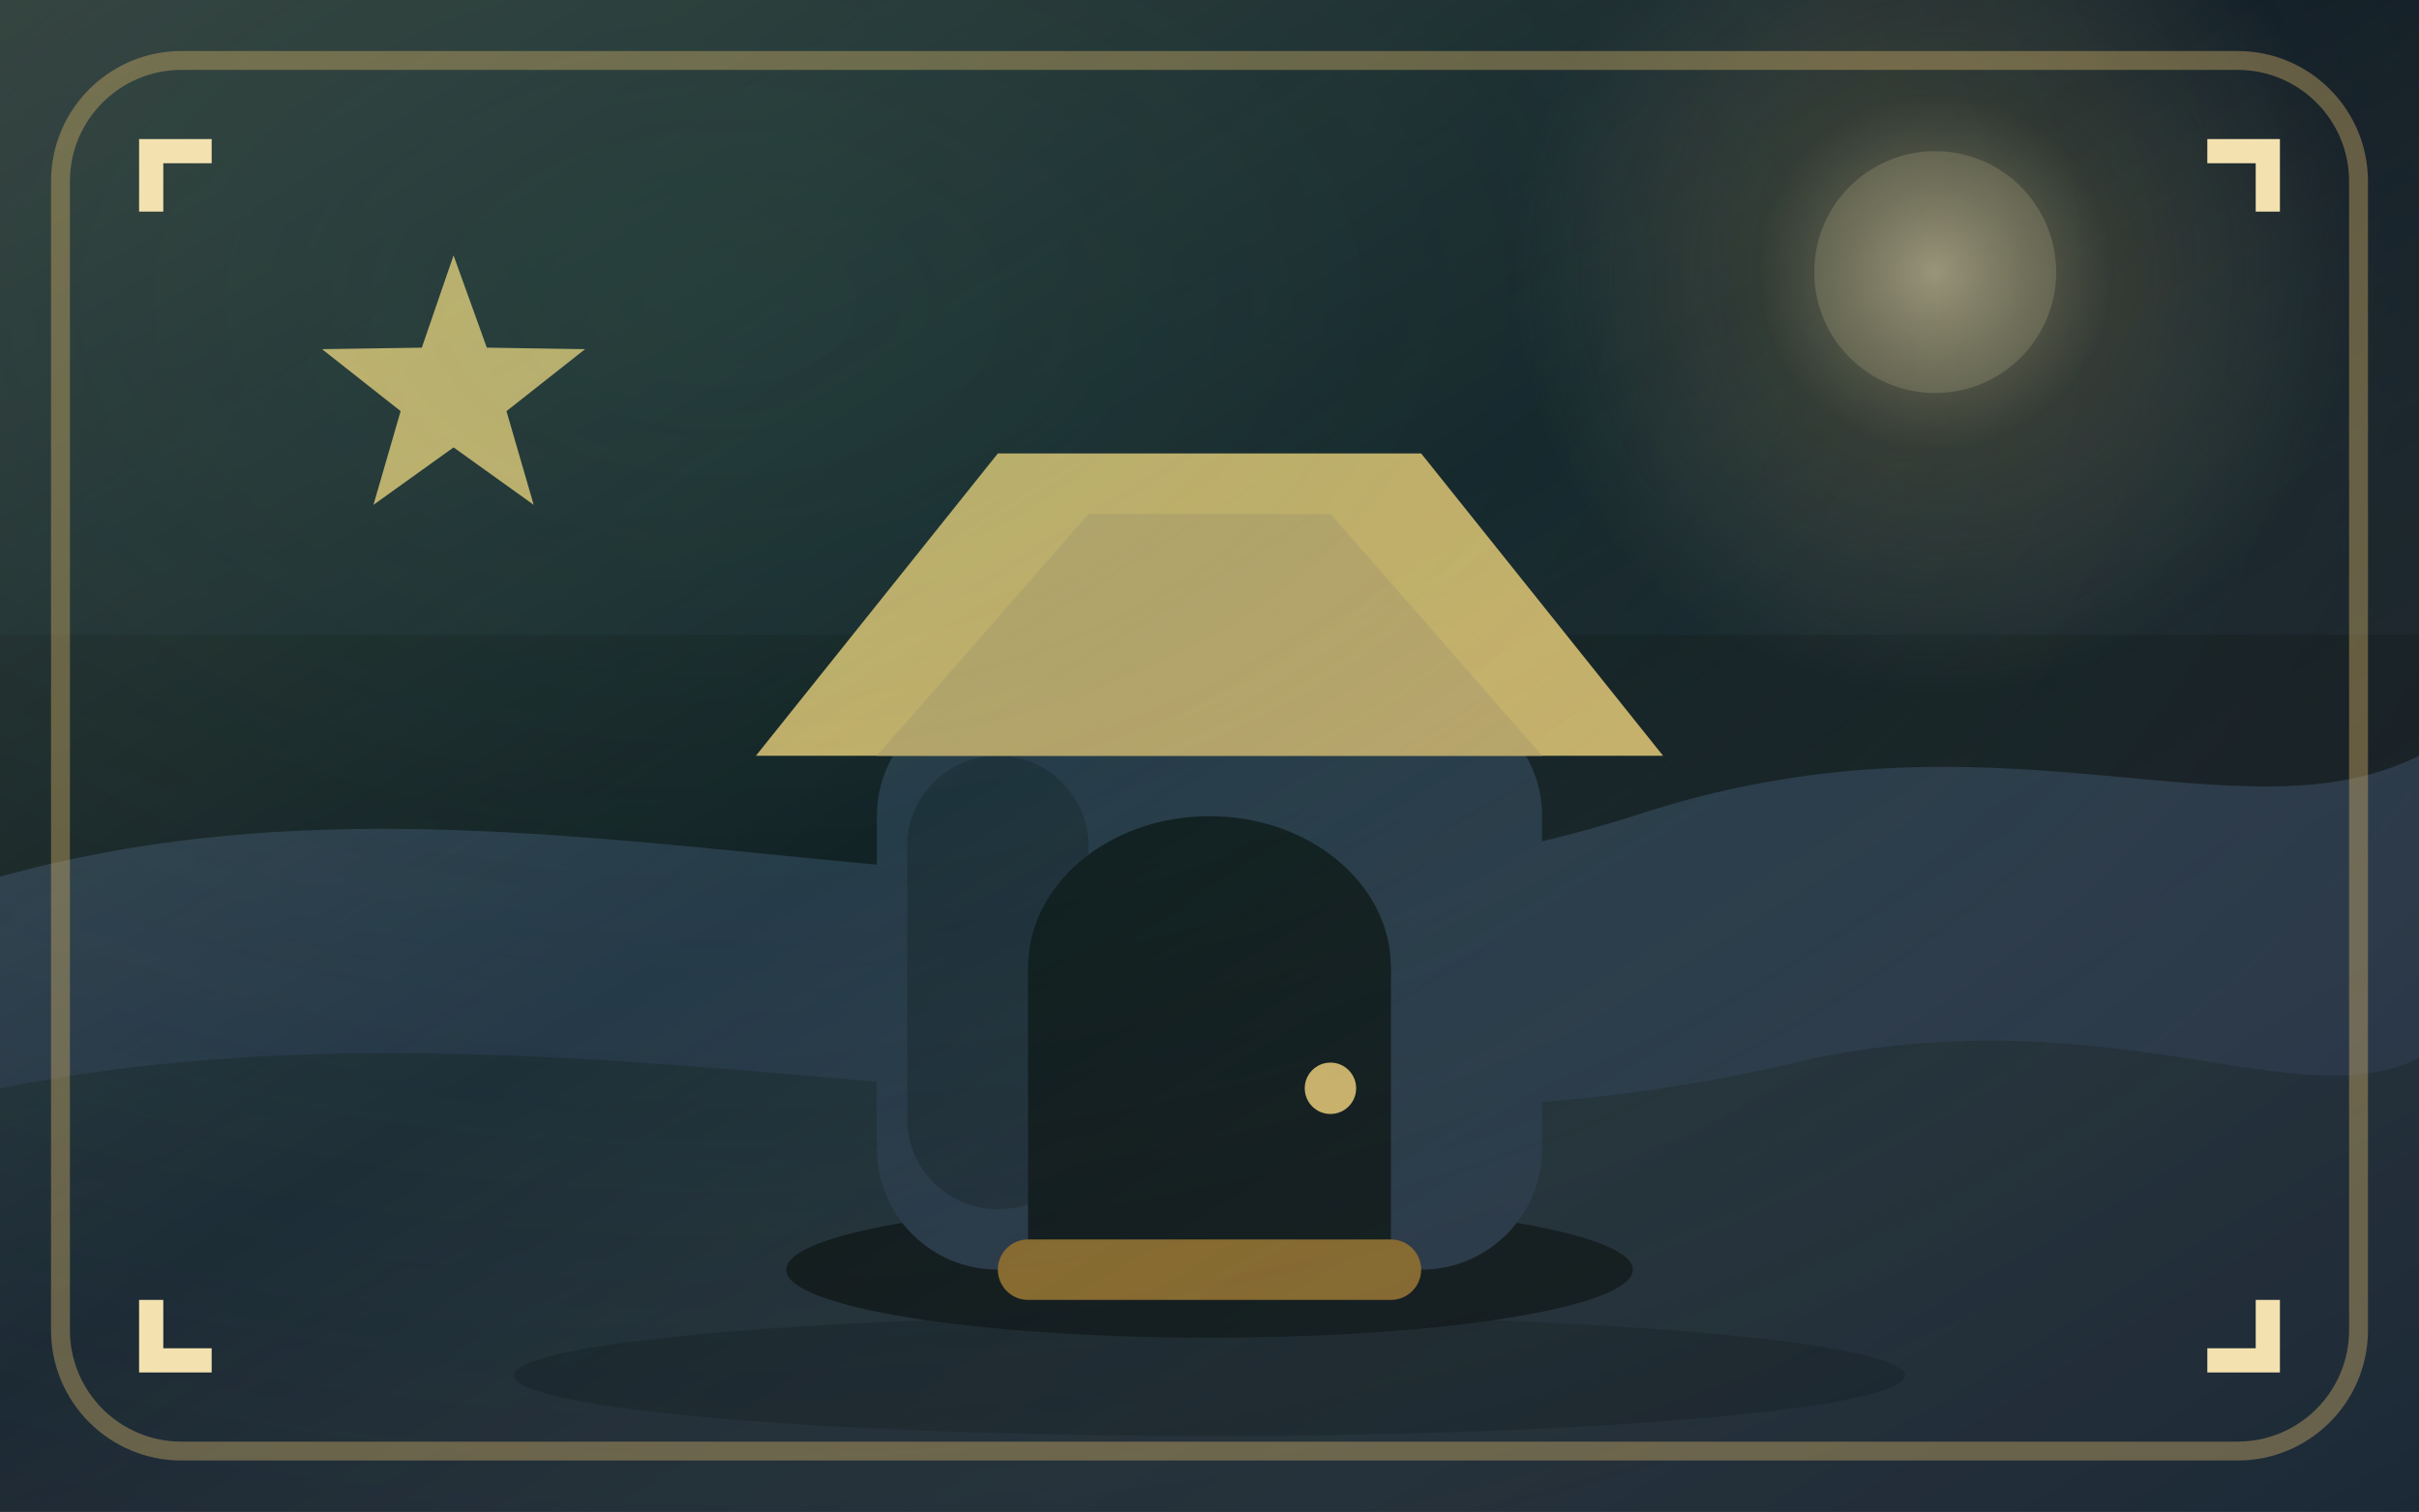
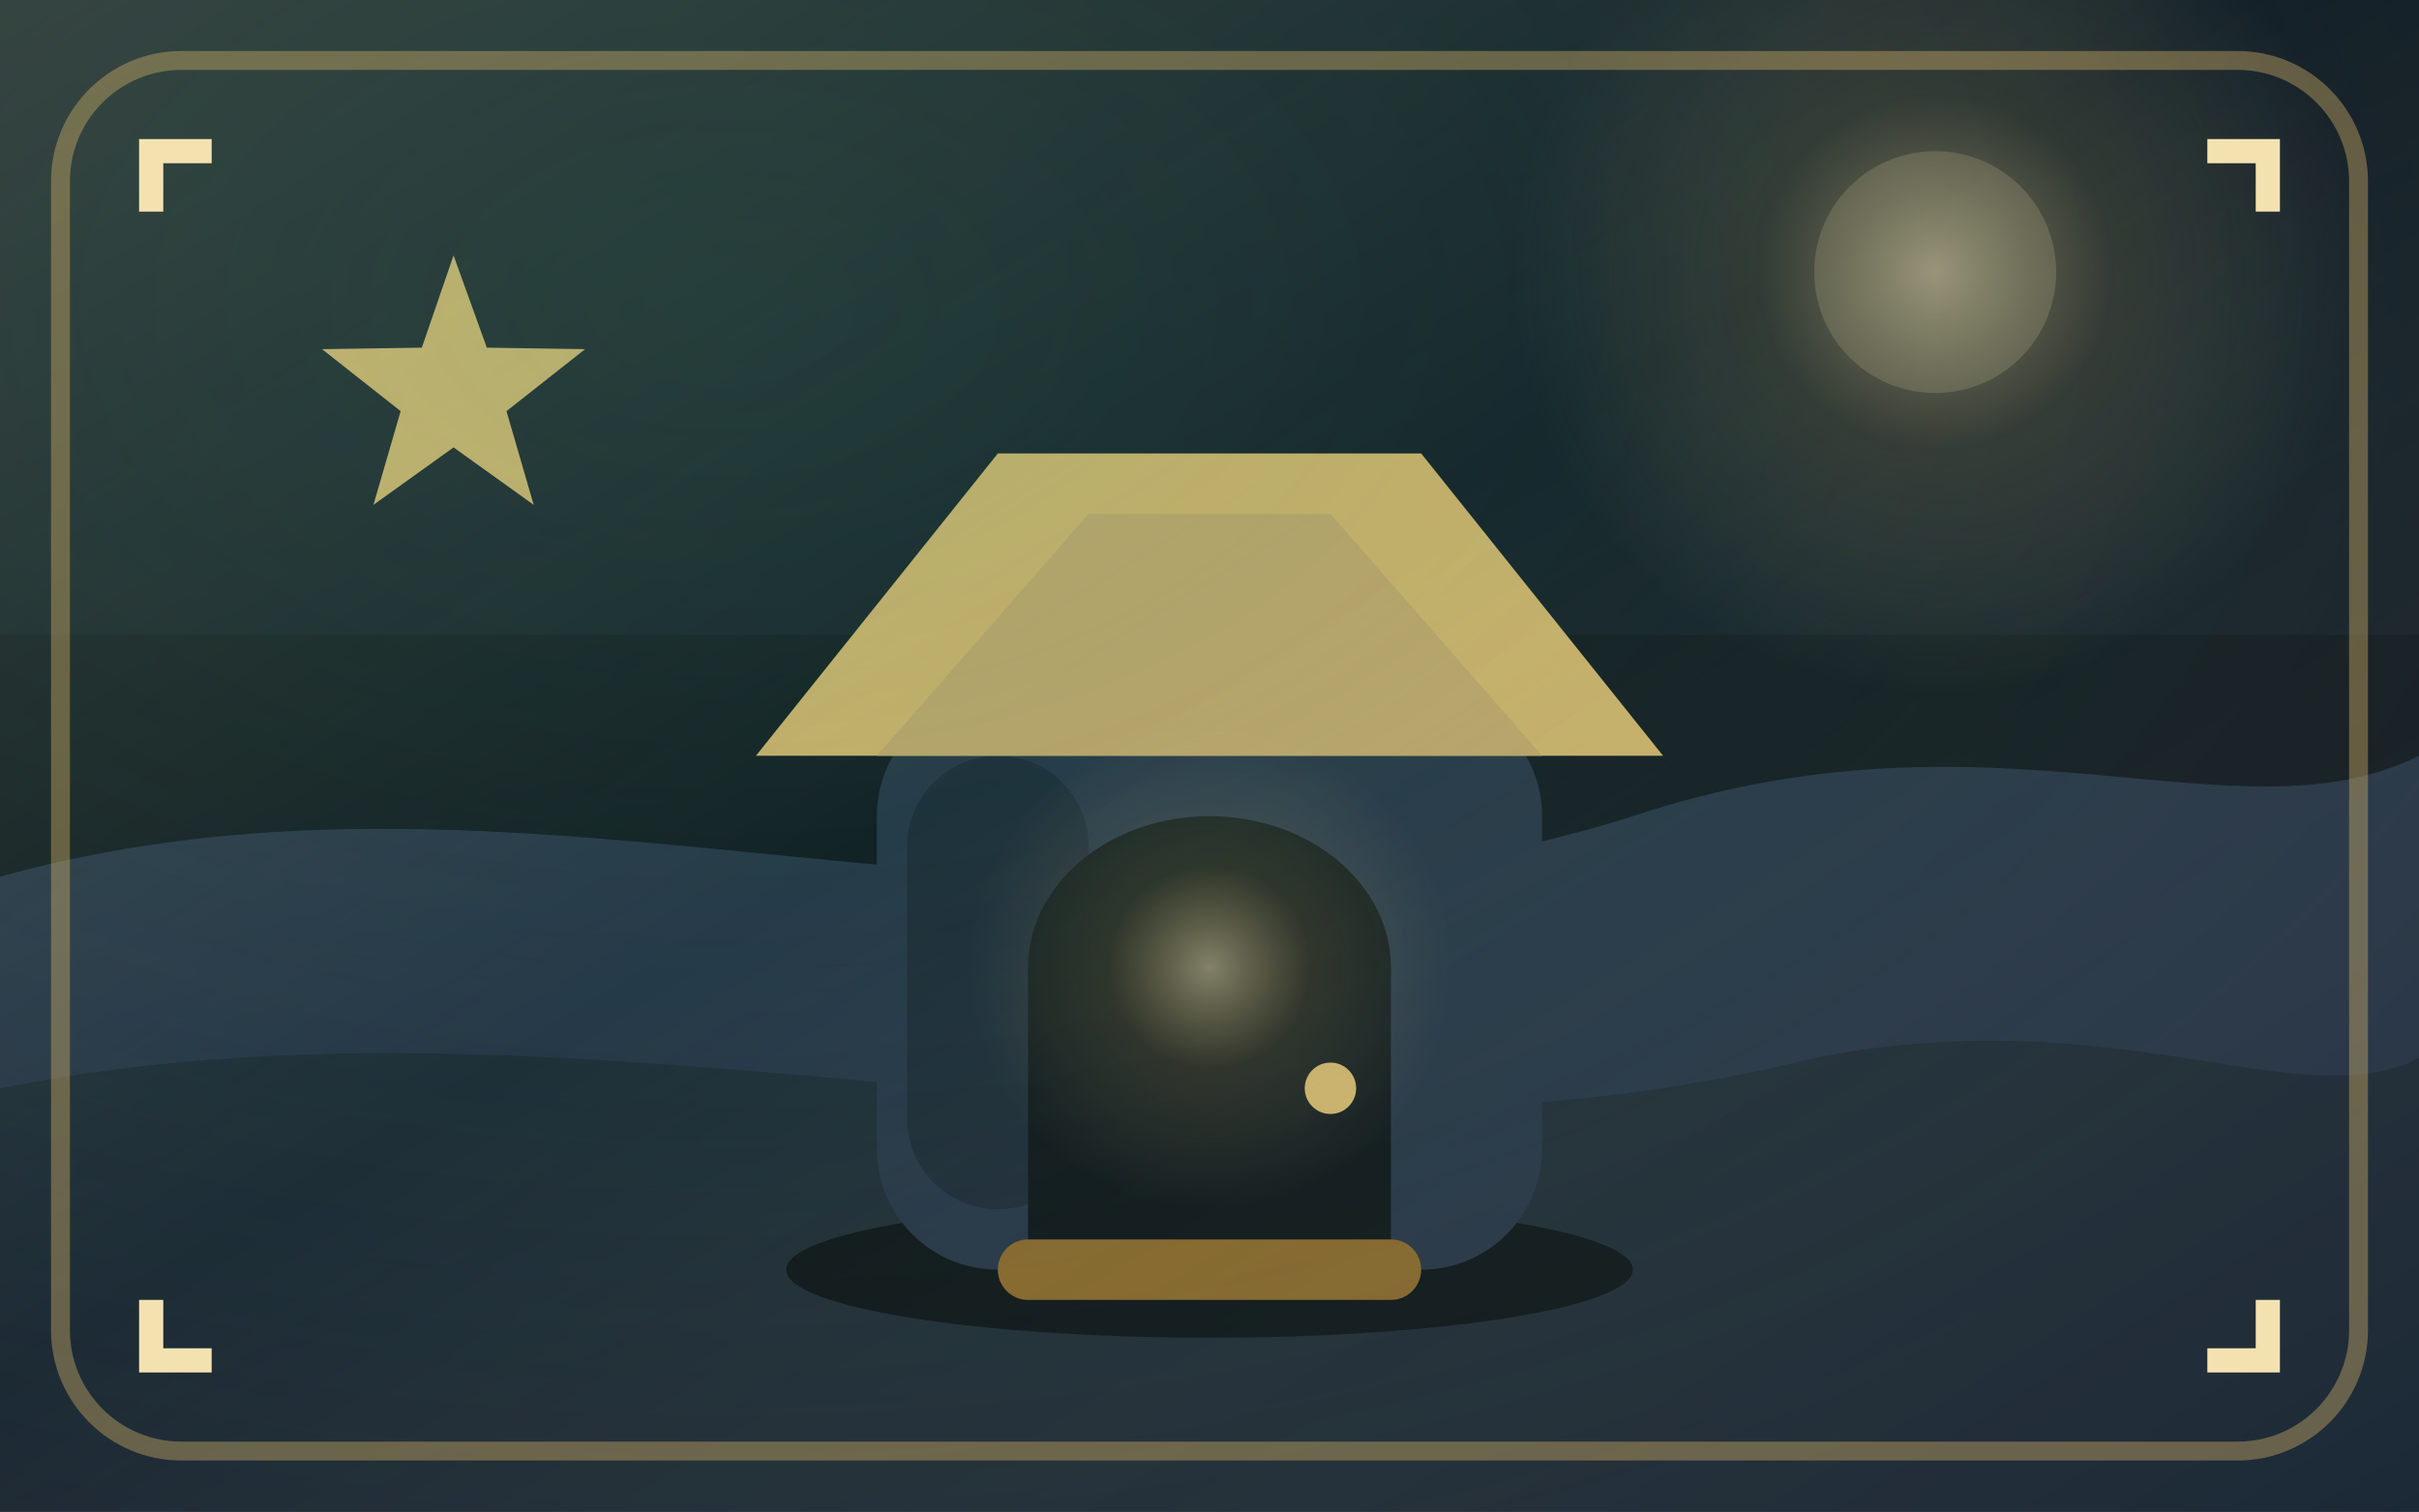
<svg xmlns="http://www.w3.org/2000/svg" viewBox="0 0 160 100">
  <defs id="lq-grade-defs">
    <linearGradient id="lq-key" x1="0" y1="0" x2="1" y2="1">
      <stop offset="0" stop-color="#f3e2b0" stop-opacity="0.16" />
      <stop offset="0.46" stop-color="#f3e2b0" stop-opacity="0" />
      <stop offset="1" stop-color="#163044" stop-opacity="0.18" />
    </linearGradient>
    <radialGradient id="lq-tint" cx="0.3" cy="0.2" r="0.9">
      <stop offset="0" stop-color="#2f8a6a" stop-opacity="0.22" />
      <stop offset="1" stop-color="#2f8a6a" stop-opacity="0" />
    </radialGradient>
    <radialGradient id="lq-gold" cx="0.5" cy="0.5" r="0.5">
      <stop offset="0" stop-color="#f3e2b0" stop-opacity="0.5" />
      <stop offset="0.42" stop-color="#d7b56a" stop-opacity="0.14" />
      <stop offset="1" stop-color="#f3e2b0" stop-opacity="0" />
    </radialGradient>
  </defs>
  <rect width="160" height="100" fill="#0e141c" />
  <rect width="160" height="42" fill="#121a24" />
  <circle cx="128" cy="18" r="8" fill="#f3e2b0" opacity="0.18" />
  <path d="M0 58 C36 48 70 66 108 54 C132 46 148 56 160 50 V100 H0 Z" fill="#243044" />
  <path d="M0 72 C40 64 80 80 120 70 C140 66 152 74 160 70 V100 H0 Z" fill="#1c2733" />
  <path d="M0 86 C50 80 100 92 160 84 V100 H0 Z" fill="#1c2733" />
-   <ellipse id="lq-shadow" cx="80" cy="91" rx="46" ry="4" fill="#0a0f15" opacity="0.34" />
+   <ellipse id="lq-shadow" cx="86" cy="84" rx="22" ry="3.6" fill="#0a0f15" opacity="0.34" />
  <path d="M30 16.9 L32.2 23 L38.7 23.1 L33.5 27.2 L35.3 33.4 L30 29.6 L24.7 33.4 L26.5 27.2 L21.3 23.1 L27.9 23 Z" fill="#d7b56a" />
  <ellipse cx="80" cy="84" rx="28" ry="4.5" fill="#0a0f15" />
  <rect x="58" y="46" width="44" height="38" rx="8" fill="#243044" />
  <rect x="60" y="50" width="12" height="30" rx="6" fill="#121a24" opacity="0.5" />
  <path d="M50 50 L66 30 H94 L110 50 Z" fill="#d7b56a" />
  <path d="M58 50 L72 34 H88 L102 50 Z" fill="#c8a86a" />
  <rect x="68" y="64" width="24" height="20" fill="#0a0f15" />
  <ellipse cx="80" cy="64" rx="12" ry="10" fill="#0a0f15" />
  <circle cx="88" cy="72" r="1.7" fill="#d7b56a" />
  <rect x="66" y="82" width="28" height="4" rx="2" fill="#8a6528" />
  <g id="lq-grade" pointer-events="none">
    <rect width="160" height="100" fill="url(#lq-key)" />
    <rect width="160" height="100" fill="url(#lq-tint)" />
    <circle cx="128" cy="18" r="28" fill="url(#lq-gold)" />
+     <circle id="lq-lamp" cx="80" cy="64" r="16" fill="url(#lq-gold)" />
  </g>
  <rect x="4" y="4" width="152" height="92" rx="8" fill="none" stroke="#d7b56a" stroke-opacity="0.4" stroke-width="1.25" />
  <g fill="none" stroke="#f3e2b0" stroke-width="1.6" stroke-linecap="butt">
    <path d="M10 14 V10 H14" />
    <path d="M146 10 H150 V14" />
    <path d="M10 86 V90 H14" />
    <path d="M150 86 V90 H146" />
  </g>
</svg>
